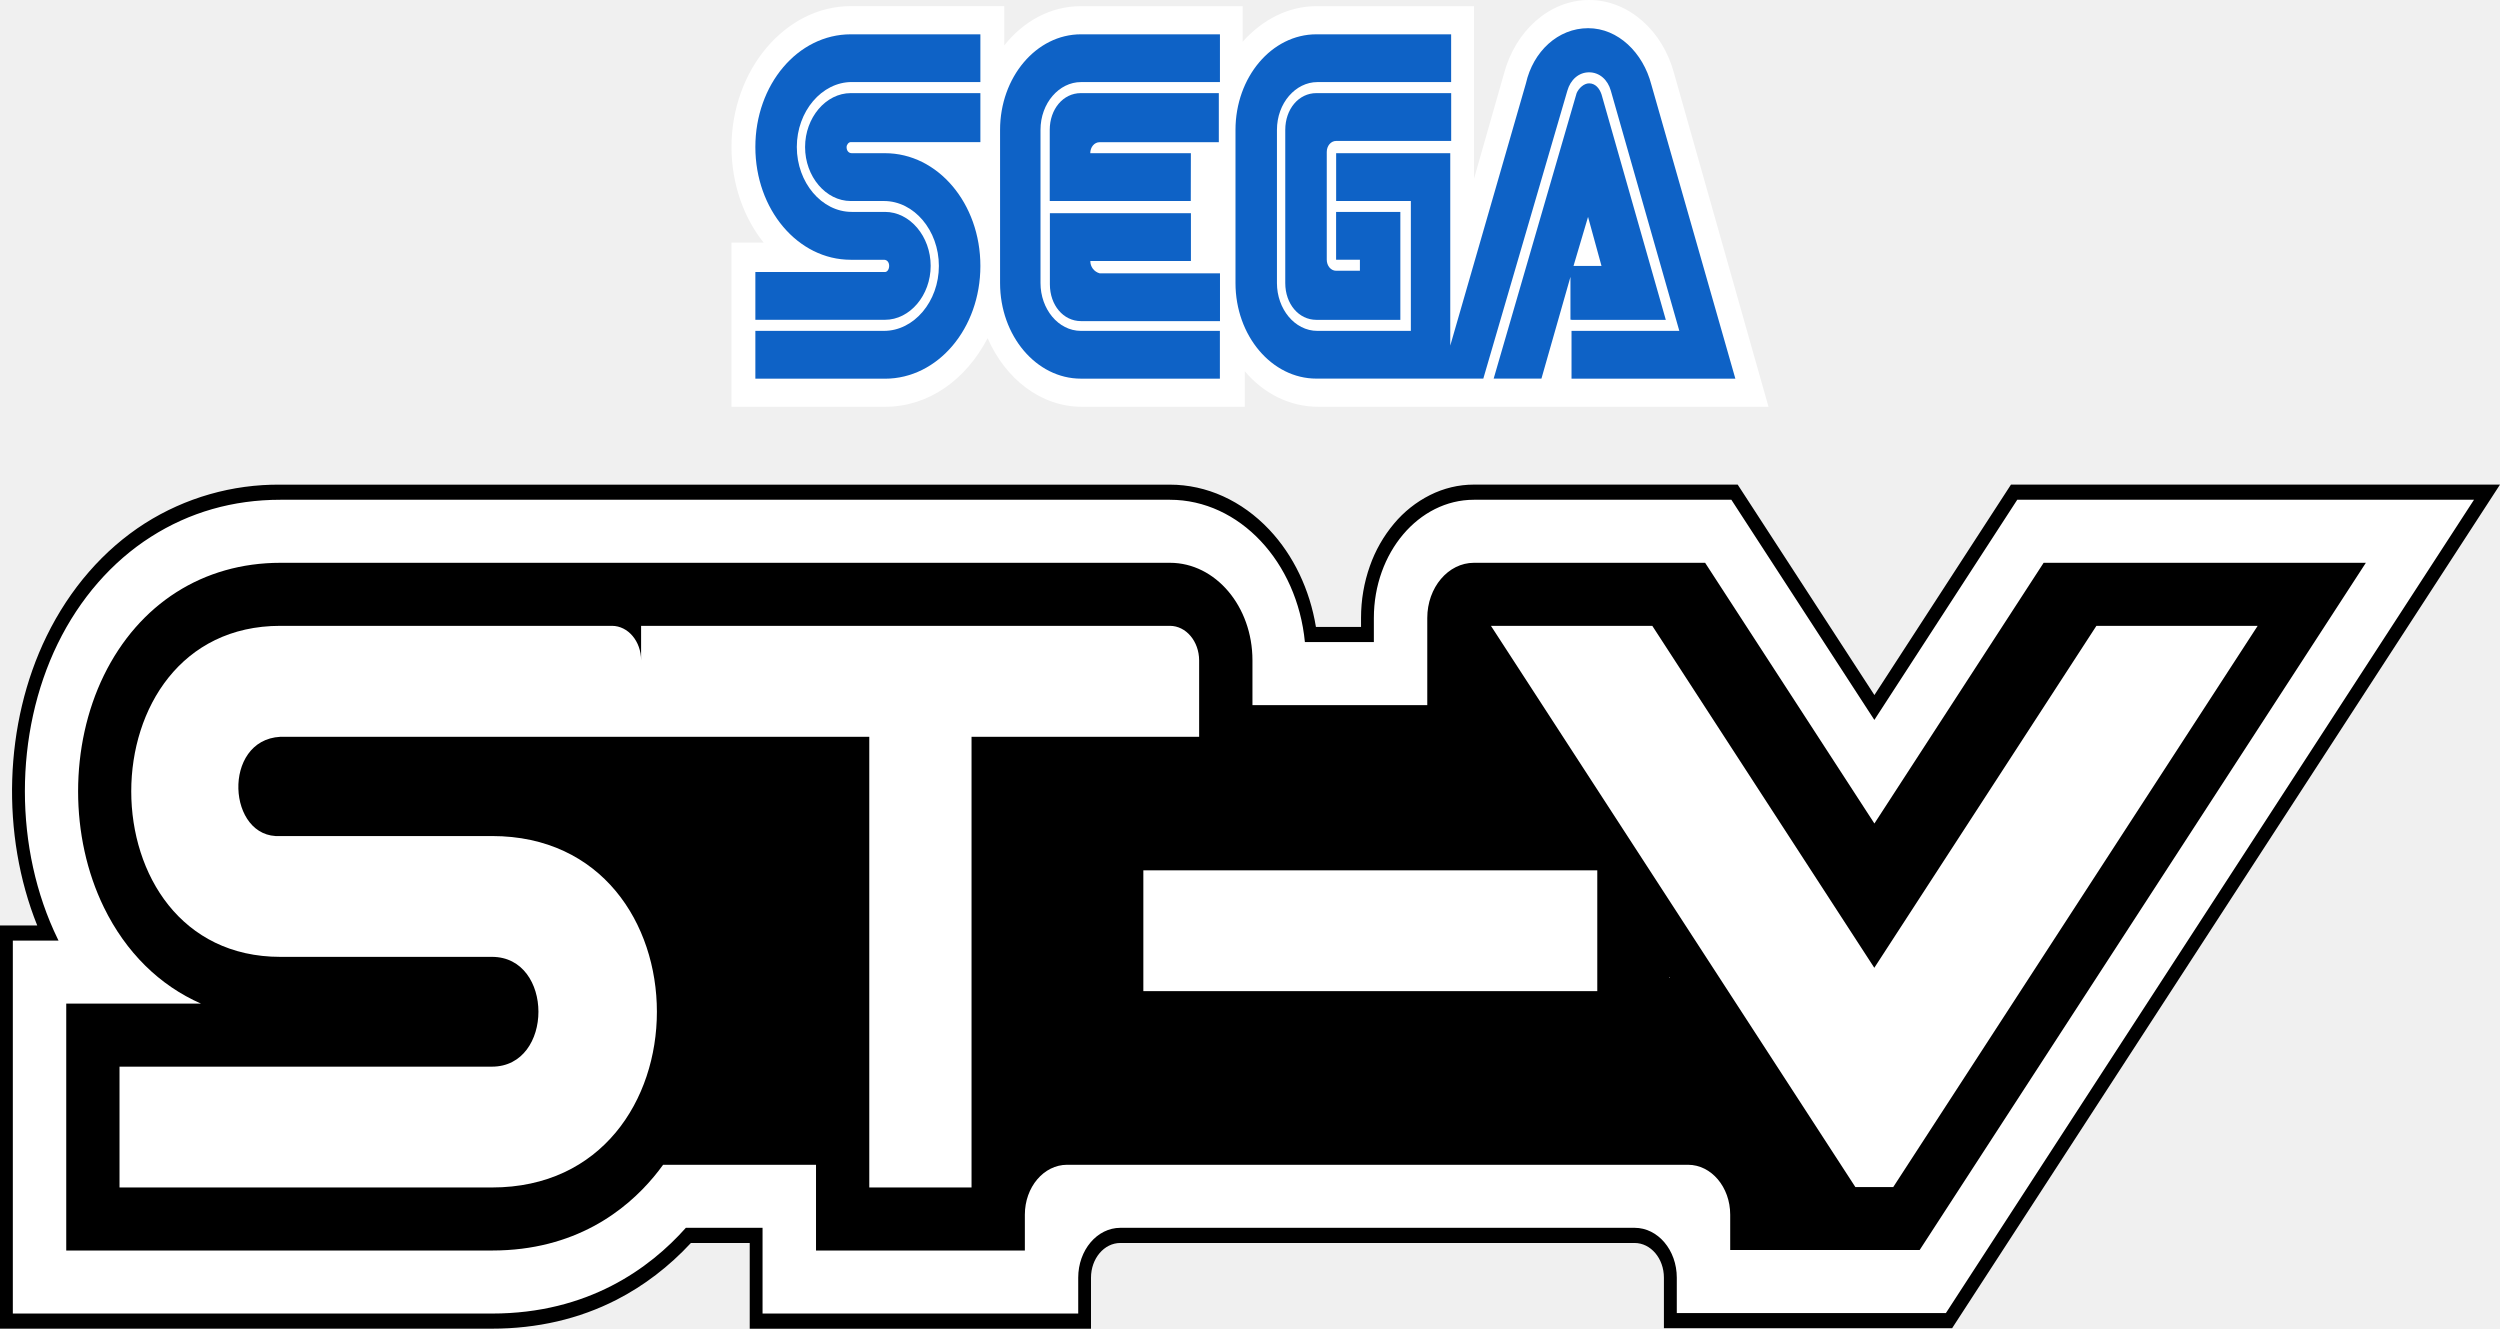
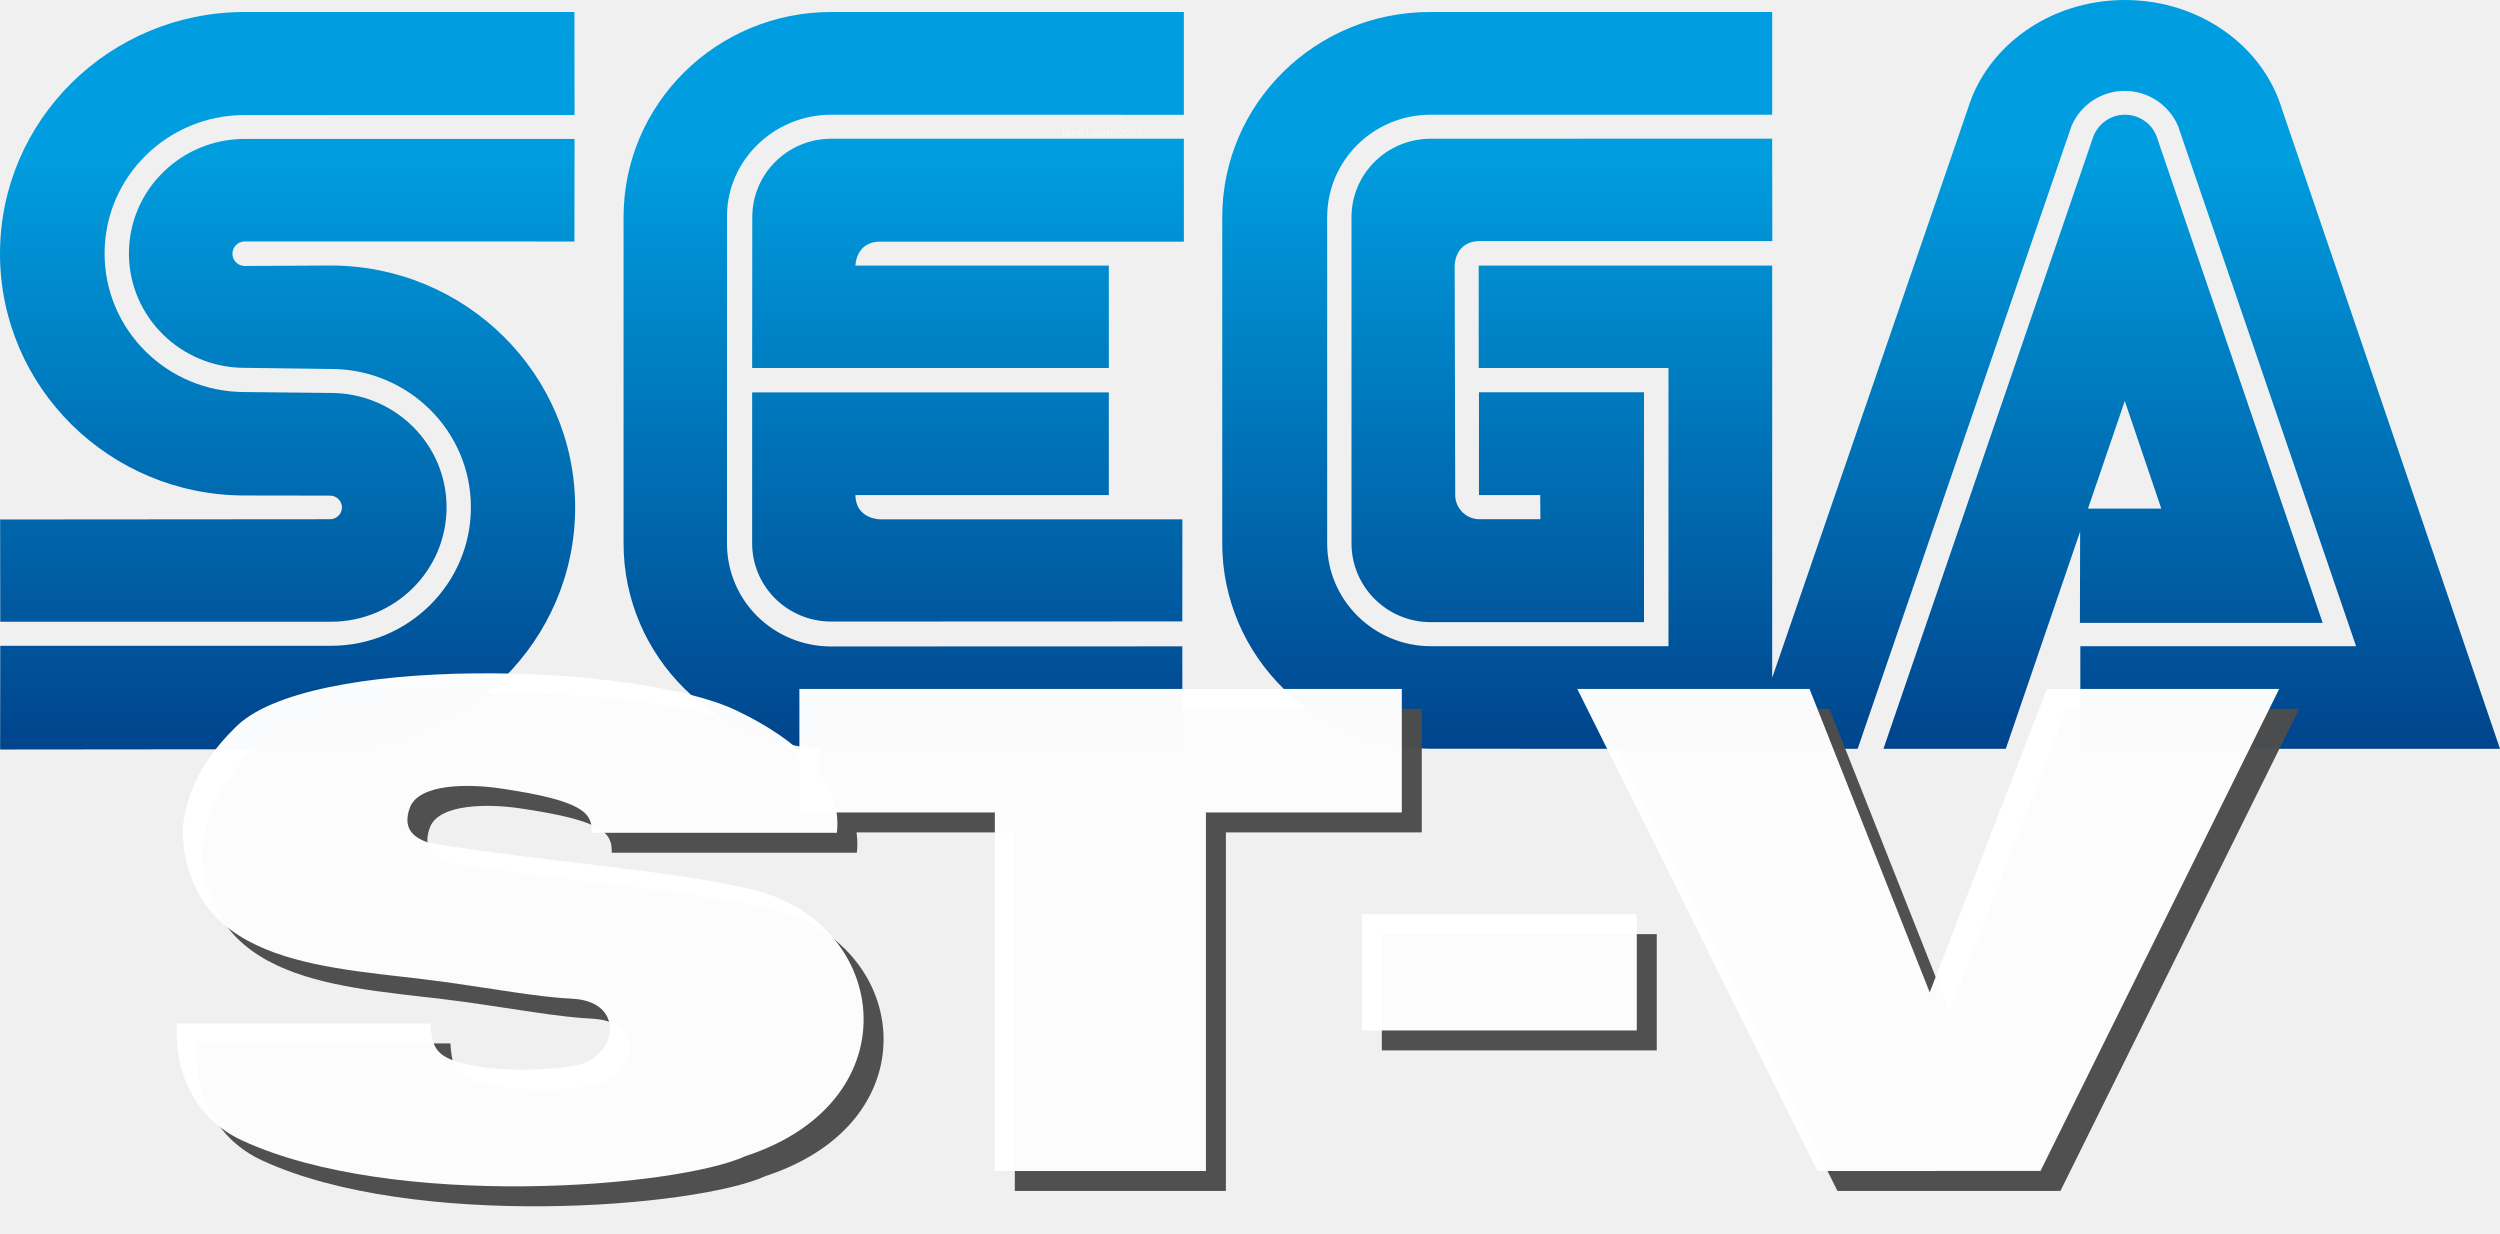
- <svg xmlns="http://www.w3.org/2000/svg" version="1.2" viewBox="0 0 51.439 27.338">
-   <path fill="#fff" d="M15.558 27.183V25.42h-1.395c-.741.815-2.034 1.763-4.04 1.763H.131V19.2H.98c-.831-1.862-.8-4.204.092-6.03.466-.954 1.148-1.736 1.97-2.26a4.984 4.984 0 0 1 2.725-.78H24.07c.722 0 1.416.314 1.955.886.505.537.835 1.256.938 2.04h1.171v-.338c0-1.427.982-2.587 2.19-2.587h5.364l2.877 4.43 2.877-4.433h9.729L40.102 27.172h-5.733v-.883c0-.48-.331-.871-.737-.871h-10.58c-.406 0-.737.391-.737.87v.894z" class="s0" />
-   <path fill-rule="evenodd" d="M51.439 9.971 40.245 27.207l-.079.122h-5.93v-1.04c0-.395-.27-.714-.604-.714h-10.58c-.334 0-.604.32-.604.714v1.05h-7.022v-1.764h-1.21c-.451.486-.966.88-1.532 1.17-.77.394-1.631.593-2.56.593H0v-8.296h.766c-.75-1.868-.686-4.153.192-5.951.478-.98 1.178-1.783 2.022-2.322a5.114 5.114 0 0 1 2.788-.797h18.303c.756 0 1.481.329 2.045.926.499.53.834 1.233.96 2.001h.928v-.184c0-.37.062-.73.182-1.068a2.79 2.79 0 0 1 .497-.873 2.32 2.32 0 0 1 .739-.587c.286-.143.59-.216.904-.216h5.428l2.813 4.33 2.81-4.33zm-.535.312h-9.398l-2.94 4.53-2.942-4.53h-5.298c-1.136 0-2.058 1.09-2.058 2.432v.496h-1.419c-.158-1.645-1.344-2.928-2.778-2.928H5.768c-.974 0-1.87.257-2.662.762-.801.51-1.465 1.271-1.919 2.2-.9 1.845-.9 4.228 0 6.073l.018.036H.264v7.673h9.86c1.973 0 3.244-.928 3.988-1.764h1.578v1.764h6.495v-.738c0-.567.388-1.026.868-1.026h10.58c.48 0 .868.459.868 1.026v.728h5.537z" class="s1" />
-   <path fill-rule="evenodd" d="m48.679 11.58-9.181 14.14H35.6v-.728c0-.567-.389-1.026-.868-1.026H21.956c-.48 0-.869.46-.869 1.026v.738H16.79v-1.764h-3.146a4.503 4.503 0 0 1-.192.247c-.576.692-1.622 1.517-3.325 1.517H1.363v-5.08h2.773c-.85-.373-1.545-1.052-1.998-1.98-.708-1.45-.708-3.325 0-4.775.72-1.471 2.043-2.315 3.632-2.315h18.303c.938 0 1.697.898 1.697 2.006v.922h3.597v-1.793c0-.627.43-1.135.96-1.135h4.757l3.483 5.364 3.482-5.364zm-14.32 8.54-.012-.02v.02z" class="s1" />
-   <path fill="#fff" d="M23.525 17.907h9.34v2.486h-9.34zm1.148-4.32v1.573H19.99v9.273h-2.104V15.16H5.768c-1.208.065-1.094 2.107 0 2.042h4.355c4.524 0 4.524 7.231 0 7.231H2.459v-2.486h7.664c1.274 0 1.274-2.259 0-2.259H5.768c-4.09 0-4.09-6.811 0-6.811h6.823c.332 0 .6.318.6.71v-.71h10.88c.333 0 .6.318.602.71zm21.78-.71-7.498 11.547h-.78l-7.498-11.547h3.32l4.568 7.036 4.57-7.036zM36.388 8.37h-9.26c-.598 0-1.131-.277-1.516-.732v.732h-3.35c-.853 0-1.578-.581-1.941-1.412-.447.858-1.215 1.412-2.112 1.412h-3.158V4.992h.662c-.406-.503-.662-1.21-.662-1.966 0-1.588 1.11-2.9 2.454-2.9h3.158v.808c.404-.505.959-.807 1.578-.807h3.328v.731c.406-.454.94-.731 1.516-.731h3.243V3.68l.618-2.168C31.181.63 31.886 0 32.696 0c.811 0 1.516.63 1.75 1.512z" class="s0" />
-   <g fill="#0e62c6">
-     <path d="M18.295 5.472c0-.076-.043-.127-.107-.127h-.683c-1.088 0-1.963-1.034-1.963-2.32 0-1.285.874-2.319 1.963-2.319h2.667v.982h-2.646c-.619 0-1.131.605-1.131 1.336 0 .732.512 1.336 1.13 1.336h.684c.514 0 .94.504.94 1.11 0 .607-.428 1.11-.94 1.11h-2.667v-.983h2.667c.043 0 .085-.05.086-.125z" />
-     <path d="M17.419 3.026c0 .076.043.126.107.126h.683c1.088 0 1.963 1.034 1.963 2.32 0 1.285-.875 2.32-1.963 2.32h-2.667v-.984h2.646c.619 0 1.13-.605 1.13-1.336 0-.732-.511-1.336-1.13-1.336h-.683c-.514 0-.94-.504-.94-1.11 0-.607.428-1.11.94-1.11h2.667v1.008h-2.667c-.043 0-.085.051-.086.102zm12.44-1.11V2.9h-2.368c-.106 0-.192.1-.192.226v2.218c0 .125.085.227.192.227h.49v-.227h-.49v-.983h1.322v2.22h-1.728c-.363 0-.64-.328-.64-.757V2.673c0-.43.277-.757.64-.757z" />
-     <path fill-rule="evenodd" d="M32.333 6.578h-.02v-.881l-.597 2.093h-.983l1.707-5.874c.043-.1.15-.201.256-.201.128 0 .213.1.256.226l1.323 4.64h-1.942zm.043-1.106h.576l-.277-1.009z" />
-     <path d="M35.706 7.791h-3.371v-.983h2.218l-1.409-4.941c-.063-.227-.234-.379-.448-.379-.212 0-.383.152-.447.379L30.52 7.79h-3.435c-.918 0-1.664-.882-1.664-1.966V2.673c0-1.085.746-1.967 1.664-1.967h2.773v.983h-2.752c-.447 0-.832.43-.832.984v3.152c0 .529.363.983.832.983h1.923V4.136h-1.537v-.984h2.348v3.959l1.557-5.396c.148-.656.66-1.135 1.28-1.135.617 0 1.13.505 1.3 1.16zM25.1 6.808v.983h-2.859c-.918 0-1.664-.882-1.664-1.966V2.673c0-1.085.746-1.967 1.664-1.967h2.86v.983h-2.86c-.447 0-.832.43-.832.984v3.152c0 .529.363.983.832.983z" />
-     <path d="M22.627 5.624h2.475v.983h-2.86c-.363 0-.64-.328-.64-.757V4.387h2.902v.983h-2.07a.26.26 0 0 0 .193.254zm1.875-1.488h-2.903V2.673c0-.43.278-.757.64-.757h2.839v1.01h-2.454c-.106 0-.191.1-.191.226h2.07s0 .984-.002.984z" />
+ <svg xmlns="http://www.w3.org/2000/svg" height="247.184" width="500.974">
+   <linearGradient id="a" gradientUnits="userSpaceOnUse" x1="364.024" x2="364.024" y1="181.545" y2="31.235">
+     <stop offset="0" stop-color="#00448c" />
+     <stop offset=".799" stop-color="#009ee0" />
+     <stop offset="1" stop-color="#009ee0" />
+   </linearGradient>
+   <text fill="#fff" fill-opacity=".5" font-family="TrasksHand" font-size="2" stroke-width="2.5" x="212.856" y="27.306">
+     <tspan x="212.856" y="27.306">John Loreth 2022</tspan>
+   </text>
+   <path d="M531.513 160.859h-55.261v20.554h84.098L516.612 53.09c-3.833-12.517-16.467-21.725-31.424-21.725-14.98 0-27.576 9.168-31.437 21.674l-44.138 128.376h22.017l42.854-124.788a11.543 11.543 0 0 1 10.667-7.044c4.797 0 8.923 2.912 10.679 7.017zM478.81 58.858a6.767 6.767 0 0 1 6.39-4.503c2.965 0 5.496 1.886 6.393 4.503l33.22 97.322h-48.643l.053-22.894h16.255l-7.318-21.567-23.838 69.694h-24.522zm-148.607 81.388c0 8.707 7.103 15.789 15.865 15.789h42.747v-46.058h-33.072v20.599h12.274l.039 4.836h-12.22c-2.667 0-4.85-2.191-4.85-4.836l-.11-46.005s-.014-4.784 4.905-4.903h58.746l-.026-20.517-68.436.014c-8.763 0-15.865 7.043-15.865 15.732v65.35m15.923 20.612c-11.444 0-20.796-9.249-20.796-20.613v-65.35c0-11.375 9.285-20.545 20.742-20.545h68.435v-20.58H345.91c-22.983 0-41.609 18.403-41.609 41.126v65.351c0 22.725 18.787 41.155 41.768 41.155l68.436.028V84.585h-58.813v20.53h38.029v55.744h-47.597m-120.173-4.943c-8.75 0-15.852-7.003-15.852-15.668v-30.244h71.475v20.572h-50.786c.067 4.836 4.943 4.86 4.943 4.86h60.581l-.014 20.452-70.347.028m-15.826-81.019c0-8.69 7.05-15.732 15.826-15.732h70.658v20.622h-60.876c-4.877 0-4.944 4.798-4.944 4.798h50.787v20.53h-71.475l.024-30.218m15.826 86.014c-11.484 0-20.892-9.076-20.892-20.665V74.671c0-11.149 9.408-20.318 20.892-20.318l70.658.012V33.77h-70.658c-22.993 0-41.62 18.404-41.62 41.127v65.351c0 22.725 18.627 41.155 41.62 41.155l70.363.028-.014-20.544-70.349.024M59.43 155.954h66.237c12.823 0 23.195-10.257 23.195-22.935 0-12.663-10.372-22.908-23.195-22.908l-17.273-.186c-15.49 0-28.06-12.424-28.06-27.773 0-15.307 12.57-27.732 28.06-27.732l66.116-.014-.026-20.636h-66.076c-27.055 0-49.031 21.674-49.031 48.436 0 26.763 21.976 48.449 49.03 48.449l17.099.026c1.3 0 2.398 1.05 2.398 2.379 0 1.303-1.098 2.352-2.398 2.352l-66.103.052.027 20.49m-.027 25.606 66.196-.066c27.083 0 49.031-21.699 49.031-48.434 0-26.789-21.948-48.489-49.03-48.489l-17.192.093c-1.355 0-2.453-1.102-2.453-2.458s1.098-2.459 2.453-2.459l66.076.014.026-20.556h-66.116c-12.783 0-23.183 10.297-23.183 22.949 0 12.664 10.398 22.92 23.183 22.92l17.273.227c15.517 0 28.073 12.41 28.073 27.72 0 15.321-12.555 27.759-28.073 27.759H59.429l-.027 20.78" fill="url(#a)" transform="translate(-59.376 -31.365)" />
+   <path d="M203.357 238.65h42.299v-71.844h39.253v-24.757H164.19v24.757h39.168zm73.543-51.456h55.096v23.3H276.9zm91.302 51.455-48.132-96.6h46.538l24.087 60.815 23.494-60.815h46.542l-47.839 96.6zm-196.499-67.765c1.13-10.153-7.31-18.428-20.225-24.555-20.12-9.546-86.314-11.36-100.48 3.604-7.56 7.419-10.096 14.815-10.428 20.92 1.368 27.326 30.447 26.86 52.306 29.89 10.053 1.39 19.147 3.099 26.044 3.409 10.84.661 8.696 12.42-.43 13.499-6.073 1.04-17.497 1.2-23.97-1.275-3.746-1.433-4.034-3.902-4.262-7.286H39.457c-.65 9.802 3.63 19.082 13.058 23.444 30.238 13.99 87.028 9.467 100.88 3.142 34.356-11.248 28.607-47.958.05-53.722-16.71-3.794-42.134-5.42-63.485-9.071-3.44-1.107-5.315-3.118-3.773-7.182 1.951-4.68 11.686-4.646 17.973-3.726 16.912 2.475 18.543 4.986 18.419 8.909z" fill="#4d4d4d" opacity=".98" />
+   <g fill="#fff">
+     <path d="M167.703 166.884c1.13-10.153-7.31-18.428-20.225-24.555-20.12-9.546-86.314-11.36-100.48 3.604-7.56 7.419-10.096 14.815-10.428 20.92 1.368 27.326 30.447 26.86 52.306 29.89 10.053 1.39 19.147 3.099 26.044 3.409 10.84.661 8.696 12.42-.43 13.499-6.073 1.04-17.497 1.2-23.97-1.275-3.746-1.433-4.034-3.902-4.262-7.286H35.457c-.65 9.802 3.63 19.082 13.058 23.444 30.238 13.99 87.028 9.467 100.88 3.142 34.356-11.248 28.607-47.958.05-53.722-16.71-3.794-42.134-5.42-63.485-9.071-3.44-1.107-5.315-3.118-3.773-7.182 1.951-4.68 11.686-4.646 17.973-3.726 16.912 2.475 18.543 4.986 18.419 8.909zM364.202 234.65l-48.132-96.601h46.538l24.087 60.815 23.494-60.815h46.542l-47.839 96.6zM272.9 183.194h55.096v23.3H272.9z" opacity=".98" />
+     <path d="M199.357 234.65h42.299v-71.844h39.253v-24.757H160.19v24.757h39.168z" opacity=".98" />
  </g>
</svg>
